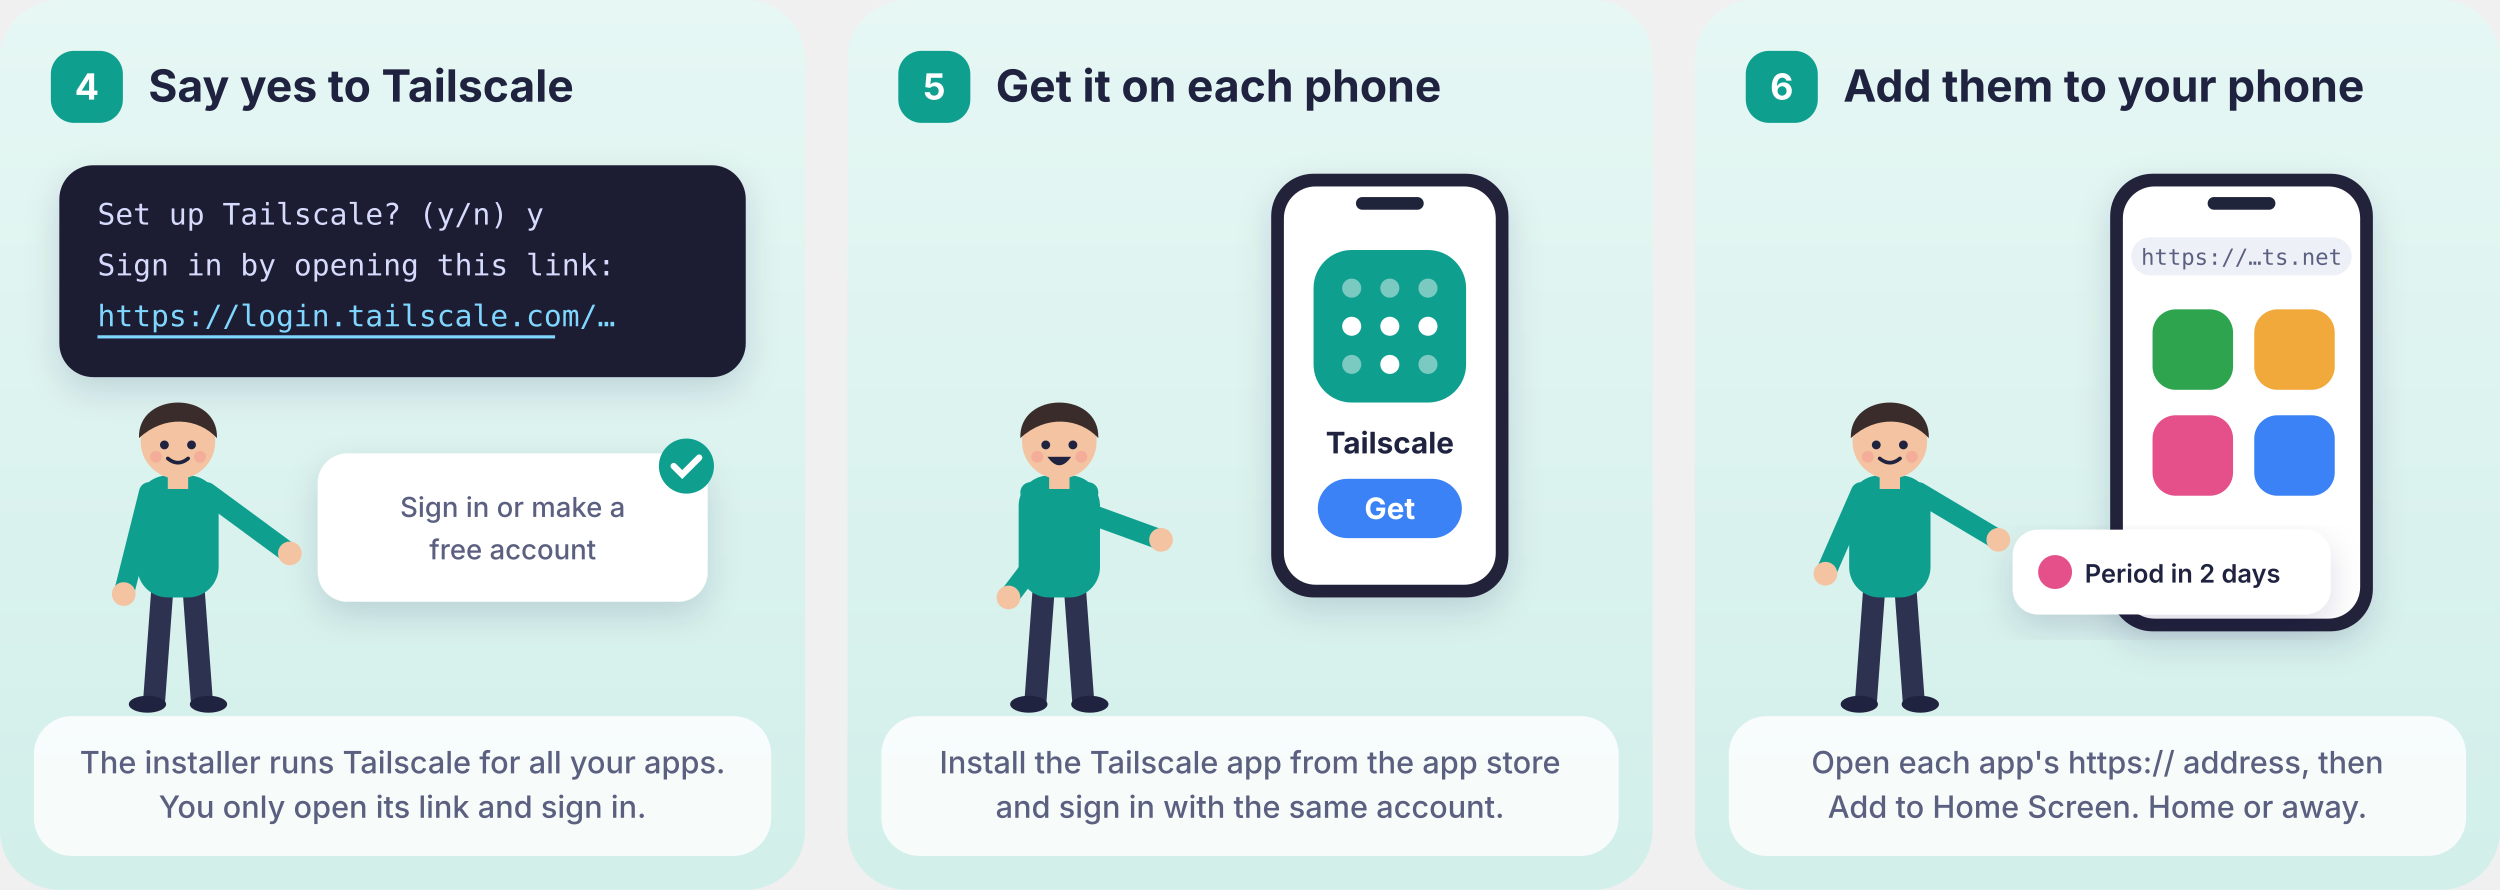
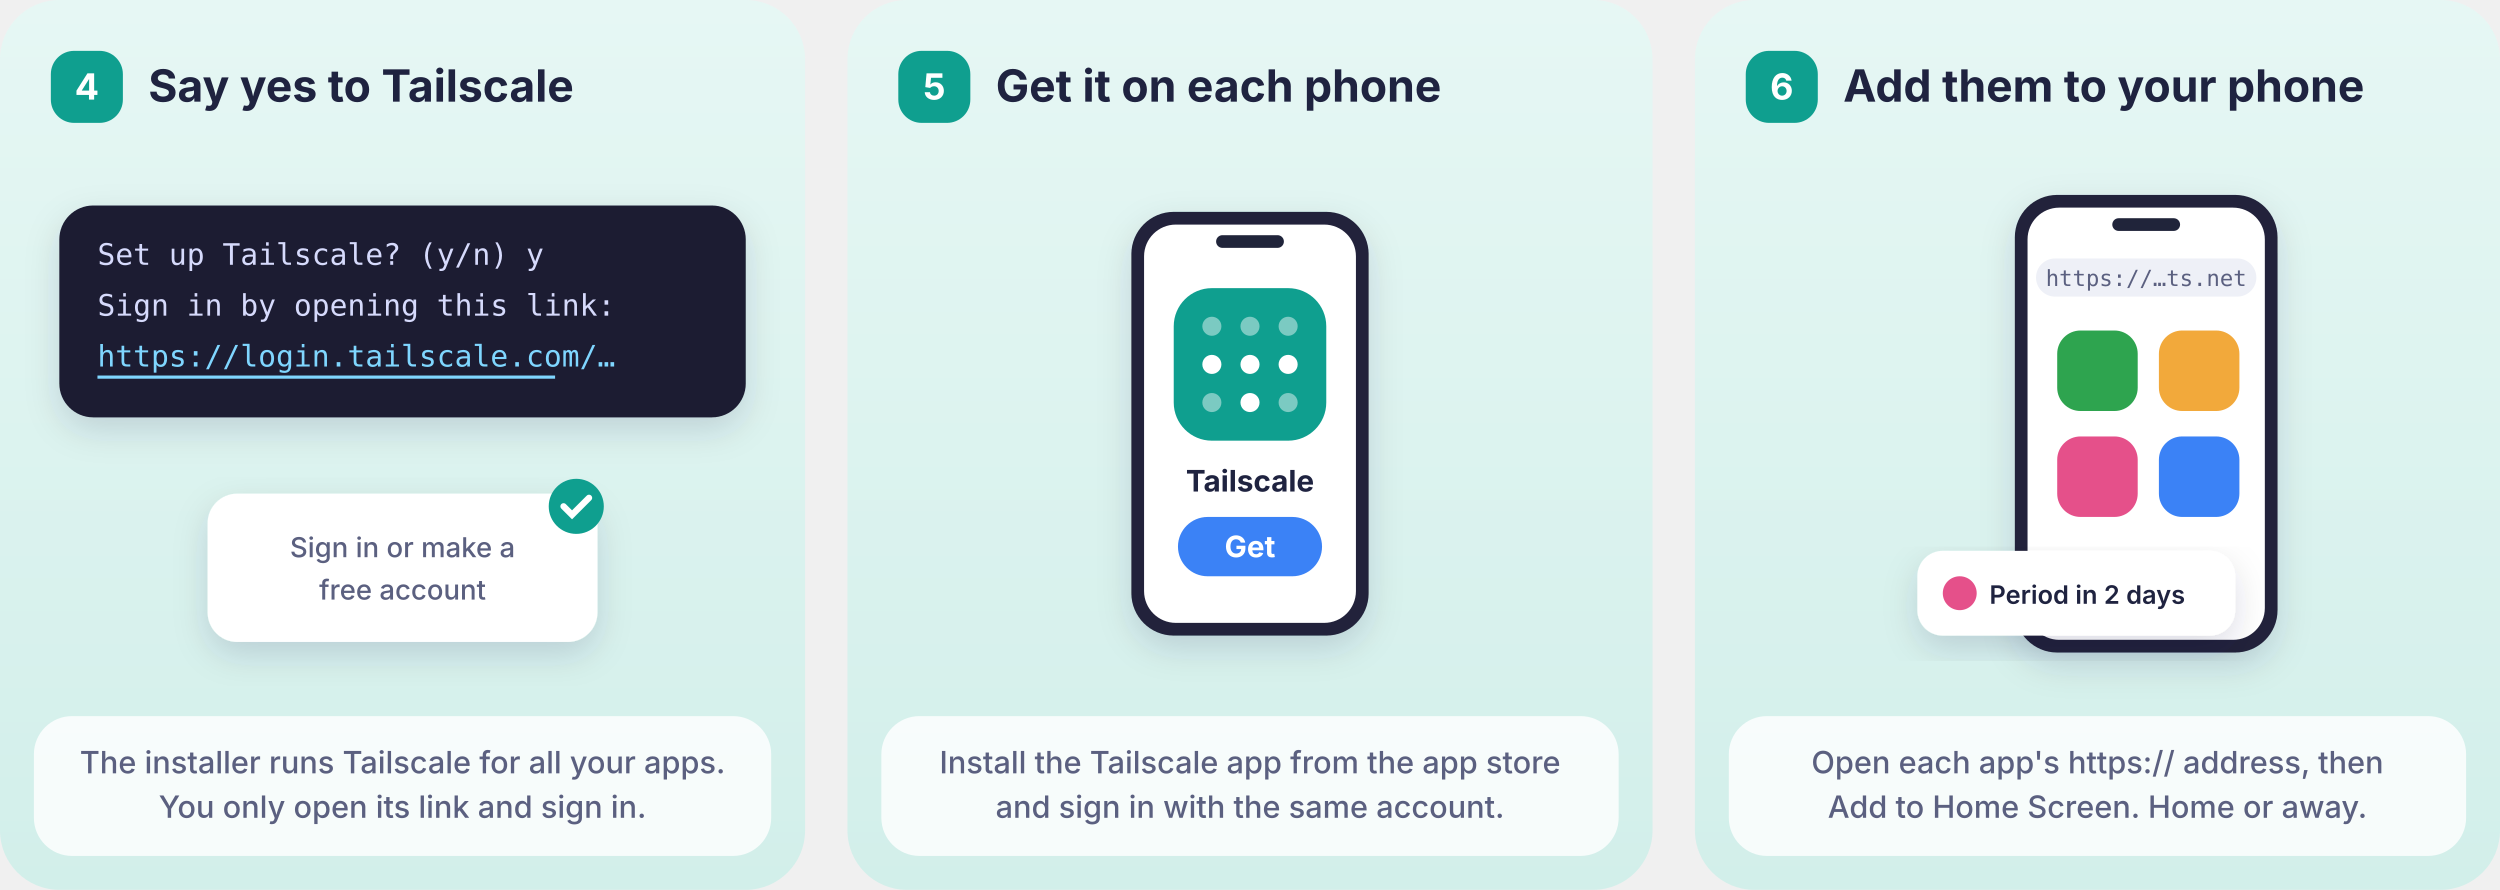
<svg xmlns="http://www.w3.org/2000/svg" viewBox="0 0 1180 420" width="1180" height="420" role="img" aria-labelledby="t d">
  <defs>
    <filter id="sh" x="-20%" y="-20%" width="140%" height="150%">
      <feDropShadow dx="0" dy="6" stdDeviation="8" flood-color="#1f2340" flood-opacity=".14" />
    </filter>
  </defs>
  <g transform="translate(0 0)">
    <linearGradient id="gd" x1="0" y1="0" x2="0" y2="1">
      <stop offset="0" stop-color="#e6f7f4" />
      <stop offset="1" stop-color="#d2efea" />
    </linearGradient>
    <rect width="380" height="420" rx="28" fill="url(#gd)" />
    <rect x="24" y="24" width="34" height="34" rx="11" fill="#0f9f8f" />
    <text x="41" y="47" font-family="Inter,'Segoe UI',system-ui,-apple-system,Roboto,Helvetica,Arial,sans-serif" font-size="17" font-weight="700" fill="#fff" text-anchor="middle">4</text>
    <text x="70" y="48" font-family="Inter,'Segoe UI',system-ui,-apple-system,Roboto,Helvetica,Arial,sans-serif" font-size="21" font-weight="700" fill="#1f2340" text-anchor="start">Say yes to Tailscale</text>
-     <rect x="28" y="78" width="324" height="100" rx="16" fill="#1c1f33" filter="url(#sh)" />
-     <text x="46" y="106" font-family="'JetBrains Mono','SF Mono',Menlo,Consolas,monospace" font-size="14" font-weight="500" fill="#d6dafc" text-anchor="start">Set up Tailscale? (y/n) y</text>
-     <text x="46" y="130" font-family="'JetBrains Mono','SF Mono',Menlo,Consolas,monospace" font-size="14" font-weight="500" fill="#d6dafc" text-anchor="start">Sign in by opening this link:</text>
-     <text x="46" y="154" font-family="'JetBrains Mono','SF Mono',Menlo,Consolas,monospace" font-size="14" font-weight="500" fill="#7fd6ff" text-anchor="start">https://login.tailscale.com/…</text>
-     <path d="M46 159 L262 159" stroke="#7fd6ff" stroke-width="1.5" />
-     <rect x="150" y="214" width="184" height="70" rx="14" fill="#fff" filter="url(#sh)" />
-     <text x="242" y="244" font-family="Inter,'Segoe UI',system-ui,-apple-system,Roboto,Helvetica,Arial,sans-serif" font-size="13" font-weight="500" fill="#5b6080" text-anchor="middle">Sign in or make a</text>
-     <text x="242" y="264" font-family="Inter,'Segoe UI',system-ui,-apple-system,Roboto,Helvetica,Arial,sans-serif" font-size="13" font-weight="500" fill="#5b6080" text-anchor="middle">free account</text>
-     <circle cx="324" cy="220" r="13" fill="#0f9f8f" />
-     <path d="M318 220 l4 4 l8 -8" stroke="#fff" stroke-width="3" fill="none" stroke-linecap="round" />
-     <g transform="translate(84 330) scale(.8) translate(-84 -330)">
-       <path d="M75 262 L70 330" stroke="#2d3250" stroke-width="13" stroke-linecap="round" />
-       <ellipse cx="66" cy="333" rx="11" ry="5" fill="#1f2340" />
-       <path d="M93 262 L98 330" stroke="#2d3250" stroke-width="13" stroke-linecap="round" />
-       <ellipse cx="102" cy="333" rx="11" ry="5" fill="#1f2340" />
-       <path d="M67 208 L52 268" stroke="#0f9f8f" stroke-width="12" stroke-linecap="round" />
-       <circle cx="52" cy="268" r="7" fill="#f4c3a1" />
-       <path d="M101 208 L150 244" stroke="#0f9f8f" stroke-width="12" stroke-linecap="round" />
-       <circle cx="150" cy="244" r="7" fill="#f4c3a1" />
-       <rect x="60" y="198" width="48" height="72" rx="18" fill="#0f9f8f" />
-       <rect x="78" y="196" width="12" height="10" fill="#f4c3a1" />
-       <circle cx="84" cy="178" r="22" fill="#f4c3a1" />
-       <path d="M61 176 C60 148 108 148 107 176 C96 164 76 162 61 176 Z" fill="#3a2c2a" />
-       <circle cx="76" cy="180" r="2.6" fill="#1f2340" />
-       <circle cx="92" cy="180" r="2.6" fill="#1f2340" />
-       <circle cx="71" cy="187" r="3.5" fill="#f29b8f" opacity=".55" />
-       <circle cx="97" cy="187" r="3.5" fill="#f29b8f" opacity=".55" />
-       <path d="M78 188 Q84 193 90 188" stroke="#1f2340" stroke-width="2.2" fill="none" stroke-linecap="round" />
+     <g transform="translate(0 19)">
+       <rect x="28" y="78" width="324" height="100" rx="16" fill="#1c1f33" filter="url(#sh)" />
+       <text x="46" y="106" font-family="'JetBrains Mono','SF Mono',Menlo,Consolas,monospace" font-size="14" font-weight="500" fill="#d6dafc" text-anchor="start">Set up Tailscale? (y/n) y</text>
+       <text x="46" y="130" font-family="'JetBrains Mono','SF Mono',Menlo,Consolas,monospace" font-size="14" font-weight="500" fill="#d6dafc" text-anchor="start">Sign in by opening this link:</text>
+       <text x="46" y="154" font-family="'JetBrains Mono','SF Mono',Menlo,Consolas,monospace" font-size="14" font-weight="500" fill="#7fd6ff" text-anchor="start">https://login.tailscale.com/…</text>
+       <path d="M46 159 L262 159" stroke="#7fd6ff" stroke-width="1.5" />
+       <rect x="98" y="214" width="184" height="70" rx="14" fill="#fff" filter="url(#sh)" />
+       <text x="190" y="244" font-family="Inter,'Segoe UI',system-ui,-apple-system,Roboto,Helvetica,Arial,sans-serif" font-size="13" font-weight="500" fill="#5b6080" text-anchor="middle">Sign in or make a</text>
+       <text x="190" y="264" font-family="Inter,'Segoe UI',system-ui,-apple-system,Roboto,Helvetica,Arial,sans-serif" font-size="13" font-weight="500" fill="#5b6080" text-anchor="middle">free account</text>
+       <circle cx="272" cy="220" r="13" fill="#0f9f8f" />
+       <path d="M266 220 l4 4 l8 -8" stroke="#fff" stroke-width="3" fill="none" stroke-linecap="round" />
    </g>
    <rect x="16" y="338" width="348" height="66" rx="18" fill="#fff" opacity=".82" />
    <text x="190.0" y="365" font-family="Inter,'Segoe UI',system-ui,-apple-system,Roboto,Helvetica,Arial,sans-serif" font-size="14.5" font-weight="500" fill="#5b6080" text-anchor="middle">The installer runs Tailscale for all your apps.</text>
    <text x="190.0" y="386" font-family="Inter,'Segoe UI',system-ui,-apple-system,Roboto,Helvetica,Arial,sans-serif" font-size="14.5" font-weight="500" fill="#5b6080" text-anchor="middle">You only open its link and sign in.</text>
  </g>
  <g transform="translate(400 0)">
    <linearGradient id="ge" x1="0" y1="0" x2="0" y2="1">
      <stop offset="0" stop-color="#e6f7f4" />
      <stop offset="1" stop-color="#d2efea" />
    </linearGradient>
    <rect width="380" height="420" rx="28" fill="url(#ge)" />
    <rect x="24" y="24" width="34" height="34" rx="11" fill="#0f9f8f" />
    <text x="41" y="47" font-family="Inter,'Segoe UI',system-ui,-apple-system,Roboto,Helvetica,Arial,sans-serif" font-size="17" font-weight="700" fill="#fff" text-anchor="middle">5</text>
    <text x="70" y="48" font-family="Inter,'Segoe UI',system-ui,-apple-system,Roboto,Helvetica,Arial,sans-serif" font-size="21" font-weight="700" fill="#1f2340" text-anchor="start">Get it on each phone</text>
-     <rect x="200" y="82" width="112" height="200" rx="20" fill="#20243a" filter="url(#sh)" />
-     <rect x="206" y="88" width="100" height="188" rx="15" fill="#fff" />
-     <rect x="240.0" y="93" width="32" height="6" rx="3" fill="#20243a" />
-     <rect x="220" y="118" width="72" height="72" rx="18" fill="#0f9f8f" />
-     <circle cx="238" cy="136" r="4.5" fill="#fff" opacity="0.45" />
-     <circle cx="256" cy="136" r="4.5" fill="#fff" opacity="0.45" />
-     <circle cx="274" cy="136" r="4.5" fill="#fff" opacity="0.45" />
-     <circle cx="238" cy="154" r="4.5" fill="#fff" opacity="1" />
-     <circle cx="256" cy="154" r="4.5" fill="#fff" opacity="1" />
-     <circle cx="274" cy="154" r="4.5" fill="#fff" opacity="1" />
-     <circle cx="238" cy="172" r="4.5" fill="#fff" opacity="0.45" />
-     <circle cx="256" cy="172" r="4.5" fill="#fff" opacity="1" />
-     <circle cx="274" cy="172" r="4.5" fill="#fff" opacity="0.45" />
-     <text x="256" y="214" font-family="Inter,'Segoe UI',system-ui,-apple-system,Roboto,Helvetica,Arial,sans-serif" font-size="14" font-weight="700" fill="#1f2340" text-anchor="middle">Tailscale</text>
-     <rect x="222" y="226" width="68" height="28" rx="14" fill="#3b82f6" />
-     <text x="256" y="245" font-family="Inter,'Segoe UI',system-ui,-apple-system,Roboto,Helvetica,Arial,sans-serif" font-size="14" font-weight="700" fill="#fff" text-anchor="middle">Get</text>
-     <g transform="translate(100 330) scale(.8) translate(-100 -330)">
-       <path d="M91 262 L86 330" stroke="#2d3250" stroke-width="13" stroke-linecap="round" />
-       <ellipse cx="82" cy="333" rx="11" ry="5" fill="#1f2340" />
-       <path d="M109 262 L114 330" stroke="#2d3250" stroke-width="13" stroke-linecap="round" />
-       <ellipse cx="118" cy="333" rx="11" ry="5" fill="#1f2340" />
-       <path d="M83 208 L160 236" stroke="#0f9f8f" stroke-width="12" stroke-linecap="round" />
-       <circle cx="160" cy="236" r="7" fill="#f4c3a1" />
-       <path d="M117 208 L70 270" stroke="#0f9f8f" stroke-width="12" stroke-linecap="round" />
-       <circle cx="70" cy="270" r="7" fill="#f4c3a1" />
-       <rect x="76" y="198" width="48" height="72" rx="18" fill="#0f9f8f" />
-       <rect x="94" y="196" width="12" height="10" fill="#f4c3a1" />
-       <circle cx="100" cy="178" r="22" fill="#f4c3a1" />
-       <path d="M77 176 C76 148 124 148 123 176 C112 164 92 162 77 176 Z" fill="#3a2c2a" />
-       <circle cx="92" cy="180" r="2.6" fill="#1f2340" />
-       <circle cx="108" cy="180" r="2.6" fill="#1f2340" />
-       <circle cx="87" cy="187" r="3.5" fill="#f29b8f" opacity=".55" />
-       <circle cx="113" cy="187" r="3.5" fill="#f29b8f" opacity=".55" />
-       <path d="M93 187 Q100 197 107 187 Z" fill="#1f2340" />
+     <g transform="translate(-66 18)">
+       <rect x="200" y="82" width="112" height="200" rx="20" fill="#20243a" filter="url(#sh)" />
+       <rect x="206" y="88" width="100" height="188" rx="15" fill="#fff" />
+       <rect x="240.0" y="93" width="32" height="6" rx="3" fill="#20243a" />
+       <rect x="220" y="118" width="72" height="72" rx="18" fill="#0f9f8f" />
+       <circle cx="238" cy="136" r="4.5" fill="#fff" opacity="0.45" />
+       <circle cx="256" cy="136" r="4.5" fill="#fff" opacity="0.45" />
+       <circle cx="274" cy="136" r="4.5" fill="#fff" opacity="0.45" />
+       <circle cx="238" cy="154" r="4.5" fill="#fff" opacity="1" />
+       <circle cx="256" cy="154" r="4.5" fill="#fff" opacity="1" />
+       <circle cx="274" cy="154" r="4.5" fill="#fff" opacity="1" />
+       <circle cx="238" cy="172" r="4.5" fill="#fff" opacity="0.45" />
+       <circle cx="256" cy="172" r="4.5" fill="#fff" opacity="1" />
+       <circle cx="274" cy="172" r="4.5" fill="#fff" opacity="0.45" />
+       <text x="256" y="214" font-family="Inter,'Segoe UI',system-ui,-apple-system,Roboto,Helvetica,Arial,sans-serif" font-size="14" font-weight="700" fill="#1f2340" text-anchor="middle">Tailscale</text>
+       <rect x="222" y="226" width="68" height="28" rx="14" fill="#3b82f6" />
+       <text x="256" y="245" font-family="Inter,'Segoe UI',system-ui,-apple-system,Roboto,Helvetica,Arial,sans-serif" font-size="14" font-weight="700" fill="#fff" text-anchor="middle">Get</text>
    </g>
    <rect x="16" y="338" width="348" height="66" rx="18" fill="#fff" opacity=".82" />
    <text x="190.0" y="365" font-family="Inter,'Segoe UI',system-ui,-apple-system,Roboto,Helvetica,Arial,sans-serif" font-size="14.5" font-weight="500" fill="#5b6080" text-anchor="middle">Install the Tailscale app from the app store</text>
    <text x="190.0" y="386" font-family="Inter,'Segoe UI',system-ui,-apple-system,Roboto,Helvetica,Arial,sans-serif" font-size="14.5" font-weight="500" fill="#5b6080" text-anchor="middle">and sign in with the same account.</text>
  </g>
  <g transform="translate(800 0)">
    <linearGradient id="gf" x1="0" y1="0" x2="0" y2="1">
      <stop offset="0" stop-color="#e6f7f4" />
      <stop offset="1" stop-color="#d2efea" />
    </linearGradient>
    <rect width="380" height="420" rx="28" fill="url(#gf)" />
    <rect x="24" y="24" width="34" height="34" rx="11" fill="#0f9f8f" />
    <text x="41" y="47" font-family="Inter,'Segoe UI',system-ui,-apple-system,Roboto,Helvetica,Arial,sans-serif" font-size="17" font-weight="700" fill="#fff" text-anchor="middle">6</text>
    <text x="70" y="48" font-family="Inter,'Segoe UI',system-ui,-apple-system,Roboto,Helvetica,Arial,sans-serif" font-size="21" font-weight="700" fill="#1f2340" text-anchor="start">Add them to your phone</text>
-     <rect x="196" y="82" width="124" height="216" rx="20" fill="#20243a" filter="url(#sh)" />
-     <rect x="202" y="88" width="112" height="204" rx="15" fill="#fff" />
-     <rect x="242.0" y="93" width="32" height="6" rx="3" fill="#20243a" />
-     <rect x="206" y="112" width="104" height="18" rx="9" fill="#eef0f7" />
-     <text x="258" y="125" font-family="'JetBrains Mono','SF Mono',Menlo,Consolas,monospace" font-size="10.5" font-weight="500" fill="#5b6080" text-anchor="middle">https://…ts.net</text>
-     <rect x="216" y="146" width="38" height="38" rx="11" fill="#2ea44f" />
-     <rect x="264" y="146" width="38" height="38" rx="11" fill="#f2a93b" />
-     <rect x="216" y="196" width="38" height="38" rx="11" fill="#e5508a" />
-     <rect x="264" y="196" width="38" height="38" rx="11" fill="#3b82f6" />
-     <rect x="150" y="250" width="150" height="40" rx="12" fill="#fff" filter="url(#sh)" />
-     <circle cx="170" cy="270" r="8" fill="#e5508a" />
-     <text x="184" y="275" font-family="Inter,'Segoe UI',system-ui,-apple-system,Roboto,Helvetica,Arial,sans-serif" font-size="12" font-weight="600" fill="#1f2340" text-anchor="start">Period in 2 days</text>
-     <g transform="translate(92 330) scale(.8) translate(-92 -330)">
-       <path d="M83 262 L78 330" stroke="#2d3250" stroke-width="13" stroke-linecap="round" />
-       <ellipse cx="74" cy="333" rx="11" ry="5" fill="#1f2340" />
-       <path d="M101 262 L106 330" stroke="#2d3250" stroke-width="13" stroke-linecap="round" />
-       <ellipse cx="110" cy="333" rx="11" ry="5" fill="#1f2340" />
-       <path d="M75 208 L54 256" stroke="#0f9f8f" stroke-width="12" stroke-linecap="round" />
-       <circle cx="54" cy="256" r="7" fill="#f4c3a1" />
-       <path d="M109 208 L156 236" stroke="#0f9f8f" stroke-width="12" stroke-linecap="round" />
-       <circle cx="156" cy="236" r="7" fill="#f4c3a1" />
-       <rect x="68" y="198" width="48" height="72" rx="18" fill="#0f9f8f" />
-       <rect x="86" y="196" width="12" height="10" fill="#f4c3a1" />
-       <circle cx="92" cy="178" r="22" fill="#f4c3a1" />
-       <path d="M69 176 C68 148 116 148 115 176 C104 164 84 162 69 176 Z" fill="#3a2c2a" />
-       <circle cx="84" cy="180" r="2.6" fill="#1f2340" />
-       <circle cx="100" cy="180" r="2.6" fill="#1f2340" />
-       <circle cx="79" cy="187" r="3.5" fill="#f29b8f" opacity=".55" />
-       <circle cx="105" cy="187" r="3.5" fill="#f29b8f" opacity=".55" />
-       <path d="M86 188 Q92 193 98 188" stroke="#1f2340" stroke-width="2.2" fill="none" stroke-linecap="round" />
+     <g transform="translate(-45 10)">
+       <rect x="196" y="82" width="124" height="216" rx="20" fill="#20243a" filter="url(#sh)" />
+       <rect x="202" y="88" width="112" height="204" rx="15" fill="#fff" />
+       <rect x="242.0" y="93" width="32" height="6" rx="3" fill="#20243a" />
+       <rect x="206" y="112" width="104" height="18" rx="9" fill="#eef0f7" />
+       <text x="258" y="125" font-family="'JetBrains Mono','SF Mono',Menlo,Consolas,monospace" font-size="10.5" font-weight="500" fill="#5b6080" text-anchor="middle">https://…ts.net</text>
+       <rect x="216" y="146" width="38" height="38" rx="11" fill="#2ea44f" />
+       <rect x="264" y="146" width="38" height="38" rx="11" fill="#f2a93b" />
+       <rect x="216" y="196" width="38" height="38" rx="11" fill="#e5508a" />
+       <rect x="264" y="196" width="38" height="38" rx="11" fill="#3b82f6" />
+       <rect x="150" y="250" width="150" height="40" rx="12" fill="#fff" filter="url(#sh)" />
+       <circle cx="170" cy="270" r="8" fill="#e5508a" />
+       <text x="184" y="275" font-family="Inter,'Segoe UI',system-ui,-apple-system,Roboto,Helvetica,Arial,sans-serif" font-size="12" font-weight="600" fill="#1f2340" text-anchor="start">Period in 2 days</text>
    </g>
    <rect x="16" y="338" width="348" height="66" rx="18" fill="#fff" opacity=".82" />
    <text x="190.0" y="365" font-family="Inter,'Segoe UI',system-ui,-apple-system,Roboto,Helvetica,Arial,sans-serif" font-size="14.5" font-weight="500" fill="#5b6080" text-anchor="middle">Open each app's https:// address, then</text>
    <text x="190.0" y="386" font-family="Inter,'Segoe UI',system-ui,-apple-system,Roboto,Helvetica,Arial,sans-serif" font-size="14.5" font-weight="500" fill="#5b6080" text-anchor="middle">Add to Home Screen. Home or away.</text>
  </g>
</svg>
